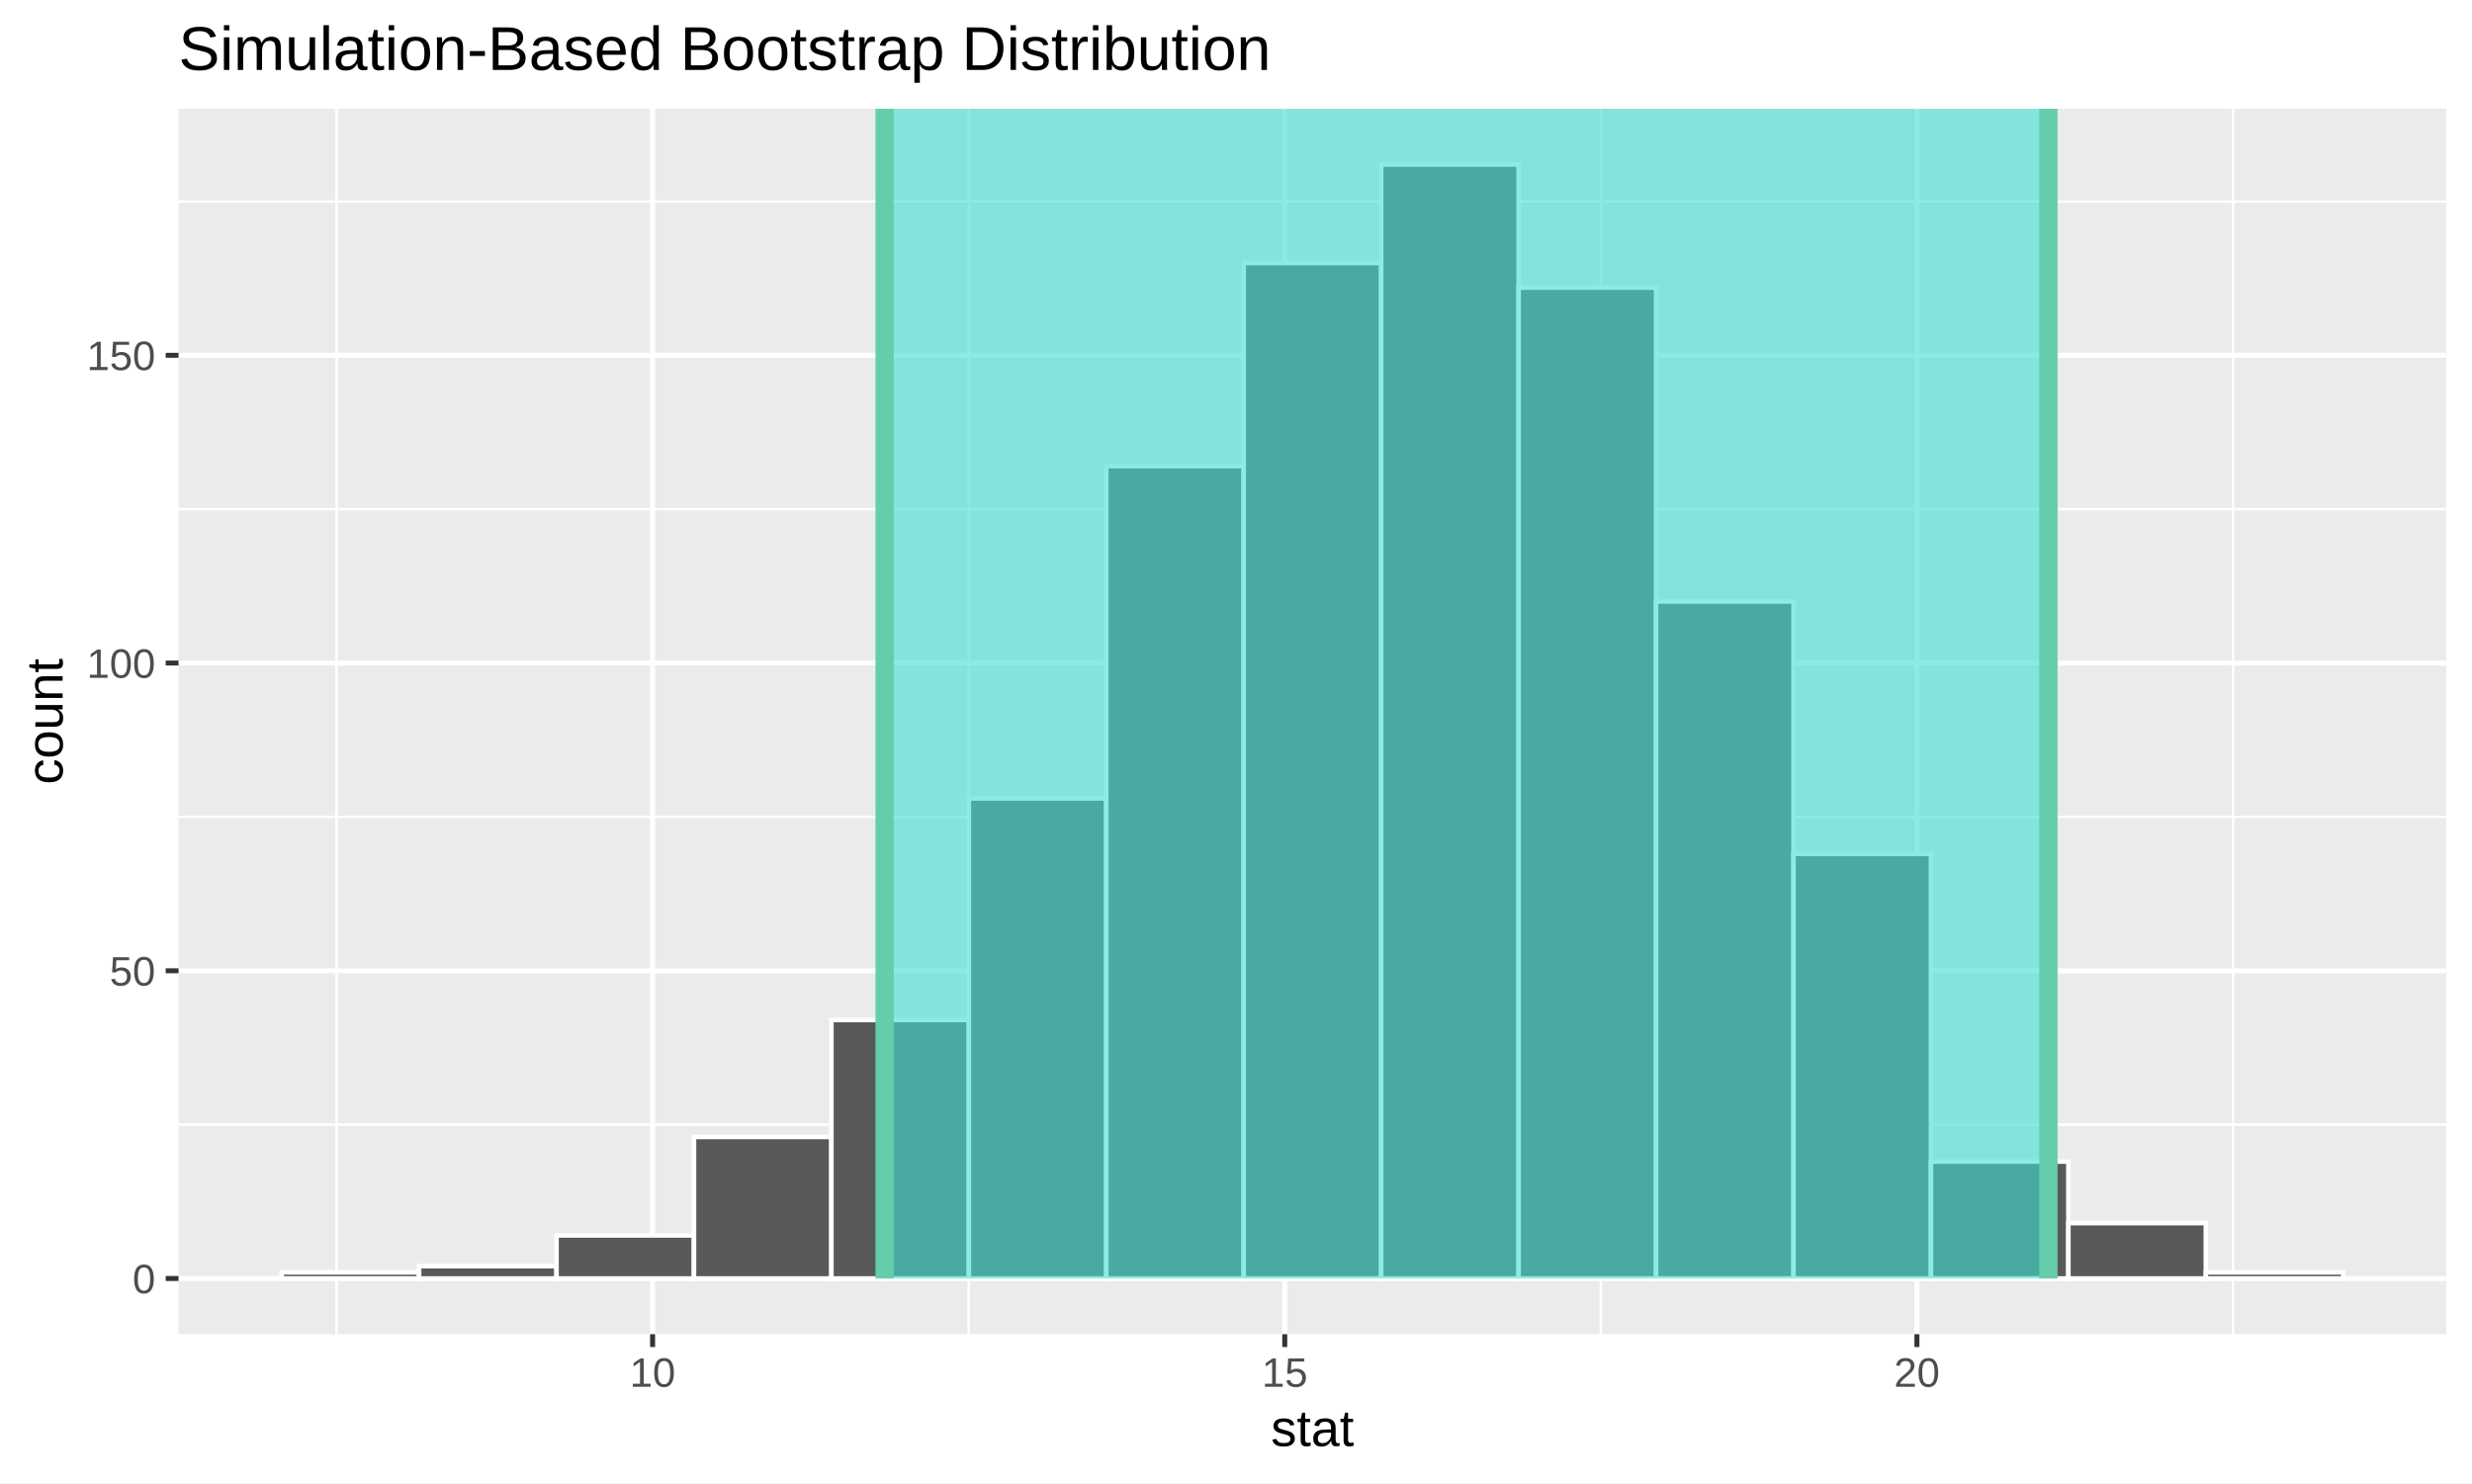
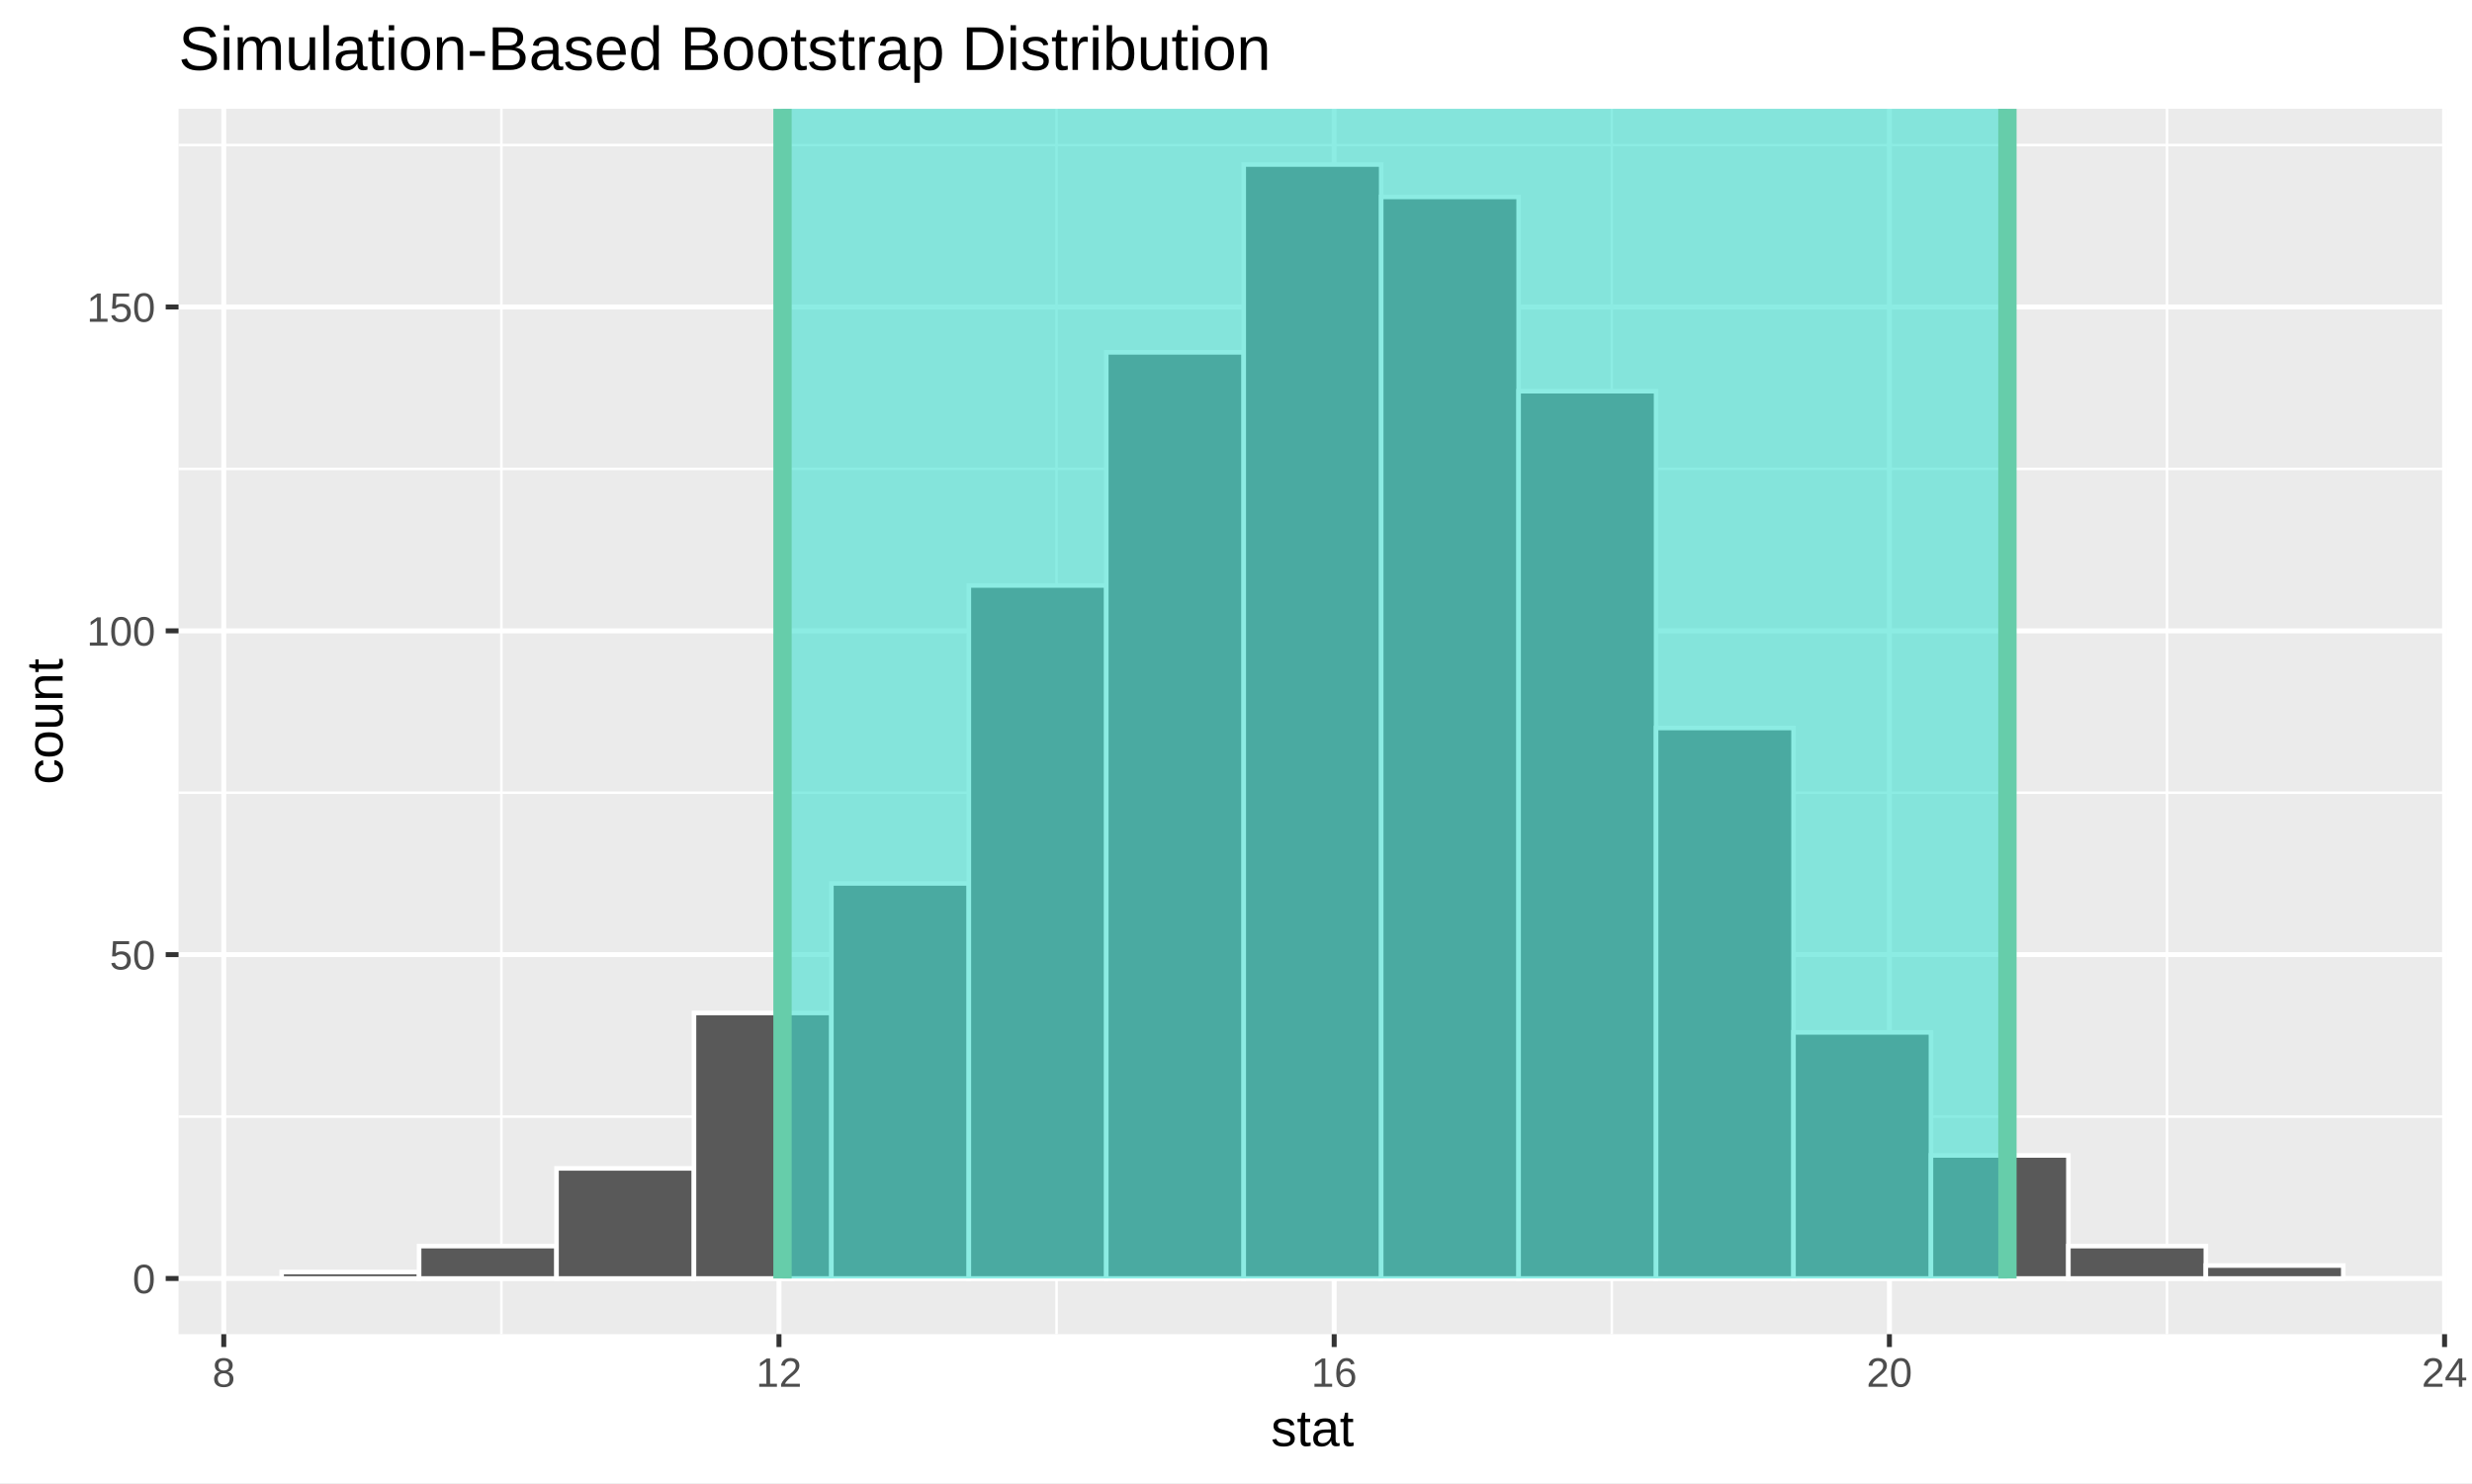
<svg xmlns="http://www.w3.org/2000/svg" class="svglite" width="576.00pt" height="345.60pt" viewBox="0 0 576.00 345.60">
  <defs>
    <style type="text/css">
    .svglite line, .svglite polyline, .svglite polygon, .svglite path, .svglite rect, .svglite circle {
      fill: none;
      stroke: #000000;
      stroke-linecap: round;
      stroke-linejoin: round;
      stroke-miterlimit: 10.00;
    }
    .svglite text {
      white-space: pre;
    }
  </style>
  </defs>
  <rect width="100%" height="100%" style="stroke: none; fill: #FFFFFF;" />
  <defs>
    <clipPath id="cpMC4wMHw1NzYuMDB8MC4wMHwzNDUuNjA=">
      <rect x="0.00" y="0.00" width="576.00" height="345.60" />
    </clipPath>
  </defs>
  <g clip-path="url(#cpMC4wMHw1NzYuMDB8MC4wMHwzNDUuNjA=)">
    <rect x="0.00" y="0.00" width="576.00" height="345.60" style="stroke-width: 1.16; stroke: #FFFFFF; fill: #FFFFFF;" />
  </g>
  <defs>
    <clipPath id="cpNDEuNjB8NTcwLjAyfDI1LjM2fDMxMC45Mg==">
      <rect x="41.60" y="25.36" width="528.42" height="285.56" />
    </clipPath>
  </defs>
  <g clip-path="url(#cpNDEuNjB8NTcwLjAyfDI1LjM2fDMxMC45Mg==)">
    <rect x="41.60" y="25.36" width="528.42" height="285.56" style="stroke-width: 1.16; stroke: none; fill: #EBEBEB;" />
-     <polyline points="41.60,262.08 570.02,262.08 " style="stroke-width: 0.58; stroke: #FFFFFF; stroke-linecap: butt;" />
-     <polyline points="41.60,190.37 570.02,190.37 " style="stroke-width: 0.58; stroke: #FFFFFF; stroke-linecap: butt;" />
-     <polyline points="41.60,118.66 570.02,118.66 " style="stroke-width: 0.58; stroke: #FFFFFF; stroke-linecap: butt;" />
-     <polyline points="41.60,46.95 570.02,46.95 " style="stroke-width: 0.58; stroke: #FFFFFF; stroke-linecap: butt;" />
-     <polyline points="78.41,310.92 78.41,25.36 " style="stroke-width: 0.58; stroke: #FFFFFF; stroke-linecap: butt;" />
-     <polyline points="225.71,310.92 225.71,25.36 " style="stroke-width: 0.58; stroke: #FFFFFF; stroke-linecap: butt;" />
-     <polyline points="373.01,310.92 373.01,25.36 " style="stroke-width: 0.58; stroke: #FFFFFF; stroke-linecap: butt;" />
-     <polyline points="520.31,310.92 520.31,25.36 " style="stroke-width: 0.58; stroke: #FFFFFF; stroke-linecap: butt;" />
+     <polyline points="41.60,260.21 570.02,260.21 " style="stroke-width: 0.58; stroke: #FFFFFF; stroke-linecap: butt;" />
+     <polyline points="41.60,184.74 570.02,184.74 " style="stroke-width: 0.58; stroke: #FFFFFF; stroke-linecap: butt;" />
+     <polyline points="41.60,109.28 570.02,109.28 " style="stroke-width: 0.58; stroke: #FFFFFF; stroke-linecap: butt;" />
+     <polyline points="41.60,33.81 570.02,33.81 " style="stroke-width: 0.58; stroke: #FFFFFF; stroke-linecap: butt;" />
+     <polyline points="116.83,310.92 116.83,25.36 " style="stroke-width: 0.58; stroke: #FFFFFF; stroke-linecap: butt;" />
+     <polyline points="246.19,310.92 246.19,25.36 " style="stroke-width: 0.58; stroke: #FFFFFF; stroke-linecap: butt;" />
+     <polyline points="375.56,310.92 375.56,25.36 " style="stroke-width: 0.58; stroke: #FFFFFF; stroke-linecap: butt;" />
+     <polyline points="504.93,310.92 504.93,25.36 " style="stroke-width: 0.58; stroke: #FFFFFF; stroke-linecap: butt;" />
    <polyline points="41.60,297.94 570.02,297.94 " style="stroke-width: 1.16; stroke: #FFFFFF; stroke-linecap: butt;" />
-     <polyline points="41.60,226.23 570.02,226.23 " style="stroke-width: 1.16; stroke: #FFFFFF; stroke-linecap: butt;" />
-     <polyline points="41.60,154.51 570.02,154.51 " style="stroke-width: 1.16; stroke: #FFFFFF; stroke-linecap: butt;" />
-     <polyline points="41.60,82.80 570.02,82.80 " style="stroke-width: 1.16; stroke: #FFFFFF; stroke-linecap: butt;" />
-     <polyline points="152.06,310.92 152.06,25.36 " style="stroke-width: 1.16; stroke: #FFFFFF; stroke-linecap: butt;" />
-     <polyline points="299.36,310.92 299.36,25.36 " style="stroke-width: 1.16; stroke: #FFFFFF; stroke-linecap: butt;" />
-     <polyline points="446.66,310.92 446.66,25.36 " style="stroke-width: 1.16; stroke: #FFFFFF; stroke-linecap: butt;" />
-     <rect x="65.62" y="296.51" width="32.03" height="1.43" style="stroke-width: 1.07; stroke: #FFFFFF; stroke-linecap: square; stroke-linejoin: miter; fill: #595959;" />
-     <rect x="97.65" y="295.07" width="32.03" height="2.87" style="stroke-width: 1.07; stroke: #FFFFFF; stroke-linecap: square; stroke-linejoin: miter; fill: #595959;" />
-     <rect x="129.67" y="287.90" width="32.03" height="10.04" style="stroke-width: 1.07; stroke: #FFFFFF; stroke-linecap: square; stroke-linejoin: miter; fill: #595959;" />
-     <rect x="161.70" y="264.95" width="32.03" height="32.99" style="stroke-width: 1.07; stroke: #FFFFFF; stroke-linecap: square; stroke-linejoin: miter; fill: #595959;" />
-     <rect x="193.72" y="237.70" width="32.03" height="60.24" style="stroke-width: 1.07; stroke: #FFFFFF; stroke-linecap: square; stroke-linejoin: miter; fill: #595959;" />
-     <rect x="225.75" y="186.07" width="32.03" height="111.87" style="stroke-width: 1.07; stroke: #FFFFFF; stroke-linecap: square; stroke-linejoin: miter; fill: #595959;" />
-     <rect x="257.77" y="108.62" width="32.03" height="189.32" style="stroke-width: 1.07; stroke: #FFFFFF; stroke-linecap: square; stroke-linejoin: miter; fill: #595959;" />
-     <rect x="289.80" y="61.29" width="32.03" height="236.65" style="stroke-width: 1.07; stroke: #FFFFFF; stroke-linecap: square; stroke-linejoin: miter; fill: #595959;" />
-     <rect x="321.83" y="38.34" width="32.03" height="259.60" style="stroke-width: 1.07; stroke: #FFFFFF; stroke-linecap: square; stroke-linejoin: miter; fill: #595959;" />
-     <rect x="353.85" y="67.02" width="32.03" height="230.91" style="stroke-width: 1.07; stroke: #FFFFFF; stroke-linecap: square; stroke-linejoin: miter; fill: #595959;" />
-     <rect x="385.88" y="140.17" width="32.03" height="157.77" style="stroke-width: 1.07; stroke: #FFFFFF; stroke-linecap: square; stroke-linejoin: miter; fill: #595959;" />
-     <rect x="417.90" y="198.98" width="32.03" height="98.96" style="stroke-width: 1.07; stroke: #FFFFFF; stroke-linecap: square; stroke-linejoin: miter; fill: #595959;" />
-     <rect x="449.93" y="270.69" width="32.03" height="27.25" style="stroke-width: 1.07; stroke: #FFFFFF; stroke-linecap: square; stroke-linejoin: miter; fill: #595959;" />
-     <rect x="481.95" y="285.03" width="32.03" height="12.91" style="stroke-width: 1.07; stroke: #FFFFFF; stroke-linecap: square; stroke-linejoin: miter; fill: #595959;" />
-     <rect x="513.98" y="296.51" width="32.03" height="1.43" style="stroke-width: 1.07; stroke: #FFFFFF; stroke-linecap: square; stroke-linejoin: miter; fill: #595959;" />
-     <rect x="206.13" y="25.36" width="271.17" height="272.58" style="stroke-width: 1.07; stroke: none; stroke-linecap: square; stroke-linejoin: miter; fill: #40E0D0; fill-opacity: 0.60;" />
-     <line x1="206.13" y1="297.94" x2="206.13" y2="25.36" style="stroke-width: 4.27; stroke: #66CDAA; stroke-linecap: butt;" />
-     <line x1="477.30" y1="297.94" x2="477.30" y2="25.36" style="stroke-width: 4.27; stroke: #66CDAA; stroke-linecap: butt;" />
+     <polyline points="41.60,222.47 570.02,222.47 " style="stroke-width: 1.16; stroke: #FFFFFF; stroke-linecap: butt;" />
+     <polyline points="41.60,147.01 570.02,147.01 " style="stroke-width: 1.16; stroke: #FFFFFF; stroke-linecap: butt;" />
+     <polyline points="41.60,71.54 570.02,71.54 " style="stroke-width: 1.16; stroke: #FFFFFF; stroke-linecap: butt;" />
+     <polyline points="52.14,310.92 52.14,25.36 " style="stroke-width: 1.16; stroke: #FFFFFF; stroke-linecap: butt;" />
+     <polyline points="181.51,310.92 181.51,25.36 " style="stroke-width: 1.16; stroke: #FFFFFF; stroke-linecap: butt;" />
+     <polyline points="310.88,310.92 310.88,25.36 " style="stroke-width: 1.16; stroke: #FFFFFF; stroke-linecap: butt;" />
+     <polyline points="440.25,310.92 440.25,25.36 " style="stroke-width: 1.16; stroke: #FFFFFF; stroke-linecap: butt;" />
+     <polyline points="569.61,310.92 569.61,25.36 " style="stroke-width: 1.16; stroke: #FFFFFF; stroke-linecap: butt;" />
+     <rect x="65.62" y="296.43" width="32.03" height="1.51" style="stroke-width: 1.07; stroke: #FFFFFF; stroke-linecap: square; stroke-linejoin: miter; fill: #595959;" />
+     <rect x="97.65" y="290.39" width="32.03" height="7.55" style="stroke-width: 1.07; stroke: #FFFFFF; stroke-linecap: square; stroke-linejoin: miter; fill: #595959;" />
+     <rect x="129.67" y="272.28" width="32.03" height="25.66" style="stroke-width: 1.07; stroke: #FFFFFF; stroke-linecap: square; stroke-linejoin: miter; fill: #595959;" />
+     <rect x="161.70" y="236.06" width="32.03" height="61.88" style="stroke-width: 1.07; stroke: #FFFFFF; stroke-linecap: square; stroke-linejoin: miter; fill: #595959;" />
+     <rect x="193.72" y="205.87" width="32.03" height="92.07" style="stroke-width: 1.07; stroke: #FFFFFF; stroke-linecap: square; stroke-linejoin: miter; fill: #595959;" />
+     <rect x="225.75" y="136.44" width="32.03" height="161.50" style="stroke-width: 1.07; stroke: #FFFFFF; stroke-linecap: square; stroke-linejoin: miter; fill: #595959;" />
+     <rect x="257.77" y="82.11" width="32.03" height="215.83" style="stroke-width: 1.07; stroke: #FFFFFF; stroke-linecap: square; stroke-linejoin: miter; fill: #595959;" />
+     <rect x="289.80" y="38.34" width="32.03" height="259.60" style="stroke-width: 1.07; stroke: #FFFFFF; stroke-linecap: square; stroke-linejoin: miter; fill: #595959;" />
+     <rect x="321.83" y="45.89" width="32.03" height="252.05" style="stroke-width: 1.07; stroke: #FFFFFF; stroke-linecap: square; stroke-linejoin: miter; fill: #595959;" />
+     <rect x="353.85" y="91.17" width="32.03" height="206.77" style="stroke-width: 1.07; stroke: #FFFFFF; stroke-linecap: square; stroke-linejoin: miter; fill: #595959;" />
+     <rect x="385.88" y="169.65" width="32.03" height="128.29" style="stroke-width: 1.07; stroke: #FFFFFF; stroke-linecap: square; stroke-linejoin: miter; fill: #595959;" />
+     <rect x="417.90" y="240.59" width="32.03" height="57.35" style="stroke-width: 1.07; stroke: #FFFFFF; stroke-linecap: square; stroke-linejoin: miter; fill: #595959;" />
+     <rect x="449.93" y="269.26" width="32.03" height="28.68" style="stroke-width: 1.07; stroke: #FFFFFF; stroke-linecap: square; stroke-linejoin: miter; fill: #595959;" />
+     <rect x="481.95" y="290.39" width="32.03" height="7.55" style="stroke-width: 1.07; stroke: #FFFFFF; stroke-linecap: square; stroke-linejoin: miter; fill: #595959;" />
+     <rect x="513.98" y="294.92" width="32.03" height="3.02" style="stroke-width: 1.07; stroke: #FFFFFF; stroke-linecap: square; stroke-linejoin: miter; fill: #595959;" />
+     <rect x="182.33" y="25.36" width="285.42" height="272.58" style="stroke-width: 1.07; stroke: none; stroke-linecap: square; stroke-linejoin: miter; fill: #40E0D0; fill-opacity: 0.60;" />
+     <line x1="182.33" y1="297.94" x2="182.33" y2="25.36" style="stroke-width: 4.27; stroke: #66CDAA; stroke-linecap: butt;" />
+     <line x1="467.75" y1="297.94" x2="467.75" y2="25.36" style="stroke-width: 4.27; stroke: #66CDAA; stroke-linecap: butt;" />
  </g>
  <g clip-path="url(#cpMC4wMHw1NzYuMDB8MC4wMHwzNDUuNjA=)">
    <text x="36.22" y="301.38" text-anchor="end" style="font-size: 9.60px;fill: #4D4D4D; font-family: &quot;Arial&quot;;" textLength="5.34px" lengthAdjust="spacingAndGlyphs">0</text>
-     <text x="36.22" y="229.67" text-anchor="end" style="font-size: 9.60px;fill: #4D4D4D; font-family: &quot;Arial&quot;;" textLength="10.67px" lengthAdjust="spacingAndGlyphs">50</text>
-     <text x="36.22" y="157.96" text-anchor="end" style="font-size: 9.60px;fill: #4D4D4D; font-family: &quot;Arial&quot;;" textLength="16.01px" lengthAdjust="spacingAndGlyphs">100</text>
-     <text x="36.22" y="86.24" text-anchor="end" style="font-size: 9.60px;fill: #4D4D4D; font-family: &quot;Arial&quot;;" textLength="16.01px" lengthAdjust="spacingAndGlyphs">150</text>
+     <text x="36.22" y="225.92" text-anchor="end" style="font-size: 9.60px;fill: #4D4D4D; font-family: &quot;Arial&quot;;" textLength="10.67px" lengthAdjust="spacingAndGlyphs">50</text>
+     <text x="36.22" y="150.45" text-anchor="end" style="font-size: 9.60px;fill: #4D4D4D; font-family: &quot;Arial&quot;;" textLength="16.01px" lengthAdjust="spacingAndGlyphs">100</text>
+     <text x="36.22" y="74.99" text-anchor="end" style="font-size: 9.60px;fill: #4D4D4D; font-family: &quot;Arial&quot;;" textLength="16.01px" lengthAdjust="spacingAndGlyphs">150</text>
    <polyline points="38.61,297.94 41.60,297.94 " style="stroke-width: 1.16; stroke: #333333; stroke-linecap: butt;" />
-     <polyline points="38.61,226.23 41.60,226.23 " style="stroke-width: 1.16; stroke: #333333; stroke-linecap: butt;" />
-     <polyline points="38.61,154.51 41.60,154.51 " style="stroke-width: 1.16; stroke: #333333; stroke-linecap: butt;" />
-     <polyline points="38.61,82.80 41.60,82.80 " style="stroke-width: 1.16; stroke: #333333; stroke-linecap: butt;" />
-     <polyline points="152.06,313.91 152.06,310.92 " style="stroke-width: 1.16; stroke: #333333; stroke-linecap: butt;" />
-     <polyline points="299.36,313.91 299.36,310.92 " style="stroke-width: 1.16; stroke: #333333; stroke-linecap: butt;" />
-     <polyline points="446.66,313.91 446.66,310.92 " style="stroke-width: 1.16; stroke: #333333; stroke-linecap: butt;" />
-     <text x="152.06" y="323.18" text-anchor="middle" style="font-size: 9.60px;fill: #4D4D4D; font-family: &quot;Arial&quot;;" textLength="10.67px" lengthAdjust="spacingAndGlyphs">10</text>
-     <text x="299.36" y="323.18" text-anchor="middle" style="font-size: 9.60px;fill: #4D4D4D; font-family: &quot;Arial&quot;;" textLength="10.67px" lengthAdjust="spacingAndGlyphs">15</text>
-     <text x="446.66" y="323.18" text-anchor="middle" style="font-size: 9.60px;fill: #4D4D4D; font-family: &quot;Arial&quot;;" textLength="10.67px" lengthAdjust="spacingAndGlyphs">20</text>
+     <polyline points="38.61,222.47 41.60,222.47 " style="stroke-width: 1.16; stroke: #333333; stroke-linecap: butt;" />
+     <polyline points="38.61,147.01 41.60,147.01 " style="stroke-width: 1.16; stroke: #333333; stroke-linecap: butt;" />
+     <polyline points="38.61,71.54 41.60,71.54 " style="stroke-width: 1.16; stroke: #333333; stroke-linecap: butt;" />
+     <polyline points="52.14,313.91 52.14,310.92 " style="stroke-width: 1.16; stroke: #333333; stroke-linecap: butt;" />
+     <polyline points="181.51,313.91 181.51,310.92 " style="stroke-width: 1.16; stroke: #333333; stroke-linecap: butt;" />
+     <polyline points="310.88,313.91 310.88,310.92 " style="stroke-width: 1.16; stroke: #333333; stroke-linecap: butt;" />
+     <polyline points="440.25,313.91 440.25,310.92 " style="stroke-width: 1.16; stroke: #333333; stroke-linecap: butt;" />
+     <polyline points="569.61,313.91 569.61,310.92 " style="stroke-width: 1.16; stroke: #333333; stroke-linecap: butt;" />
+     <text x="52.14" y="323.18" text-anchor="middle" style="font-size: 9.60px;fill: #4D4D4D; font-family: &quot;Arial&quot;;" textLength="5.34px" lengthAdjust="spacingAndGlyphs">8</text>
+     <text x="181.51" y="323.18" text-anchor="middle" style="font-size: 9.60px;fill: #4D4D4D; font-family: &quot;Arial&quot;;" textLength="10.67px" lengthAdjust="spacingAndGlyphs">12</text>
+     <text x="310.88" y="323.18" text-anchor="middle" style="font-size: 9.60px;fill: #4D4D4D; font-family: &quot;Arial&quot;;" textLength="10.67px" lengthAdjust="spacingAndGlyphs">16</text>
+     <text x="440.25" y="323.18" text-anchor="middle" style="font-size: 9.60px;fill: #4D4D4D; font-family: &quot;Arial&quot;;" textLength="10.67px" lengthAdjust="spacingAndGlyphs">20</text>
+     <text x="569.61" y="323.18" text-anchor="middle" style="font-size: 9.60px;fill: #4D4D4D; font-family: &quot;Arial&quot;;" textLength="10.67px" lengthAdjust="spacingAndGlyphs">24</text>
    <text x="305.81" y="336.98" text-anchor="middle" style="font-size: 12.00px; font-family: &quot;Arial&quot;;" textLength="19.34px" lengthAdjust="spacingAndGlyphs">stat</text>
    <text transform="translate(14.59,168.14) rotate(-90)" text-anchor="middle" style="font-size: 12.00px; font-family: &quot;Arial&quot;;" textLength="29.35px" lengthAdjust="spacingAndGlyphs">count</text>
    <text x="41.60" y="16.30" style="font-size: 14.40px; font-family: &quot;Arial&quot;;" textLength="254.38px" lengthAdjust="spacingAndGlyphs">Simulation-Based Bootstrap Distribution</text>
  </g>
</svg>
